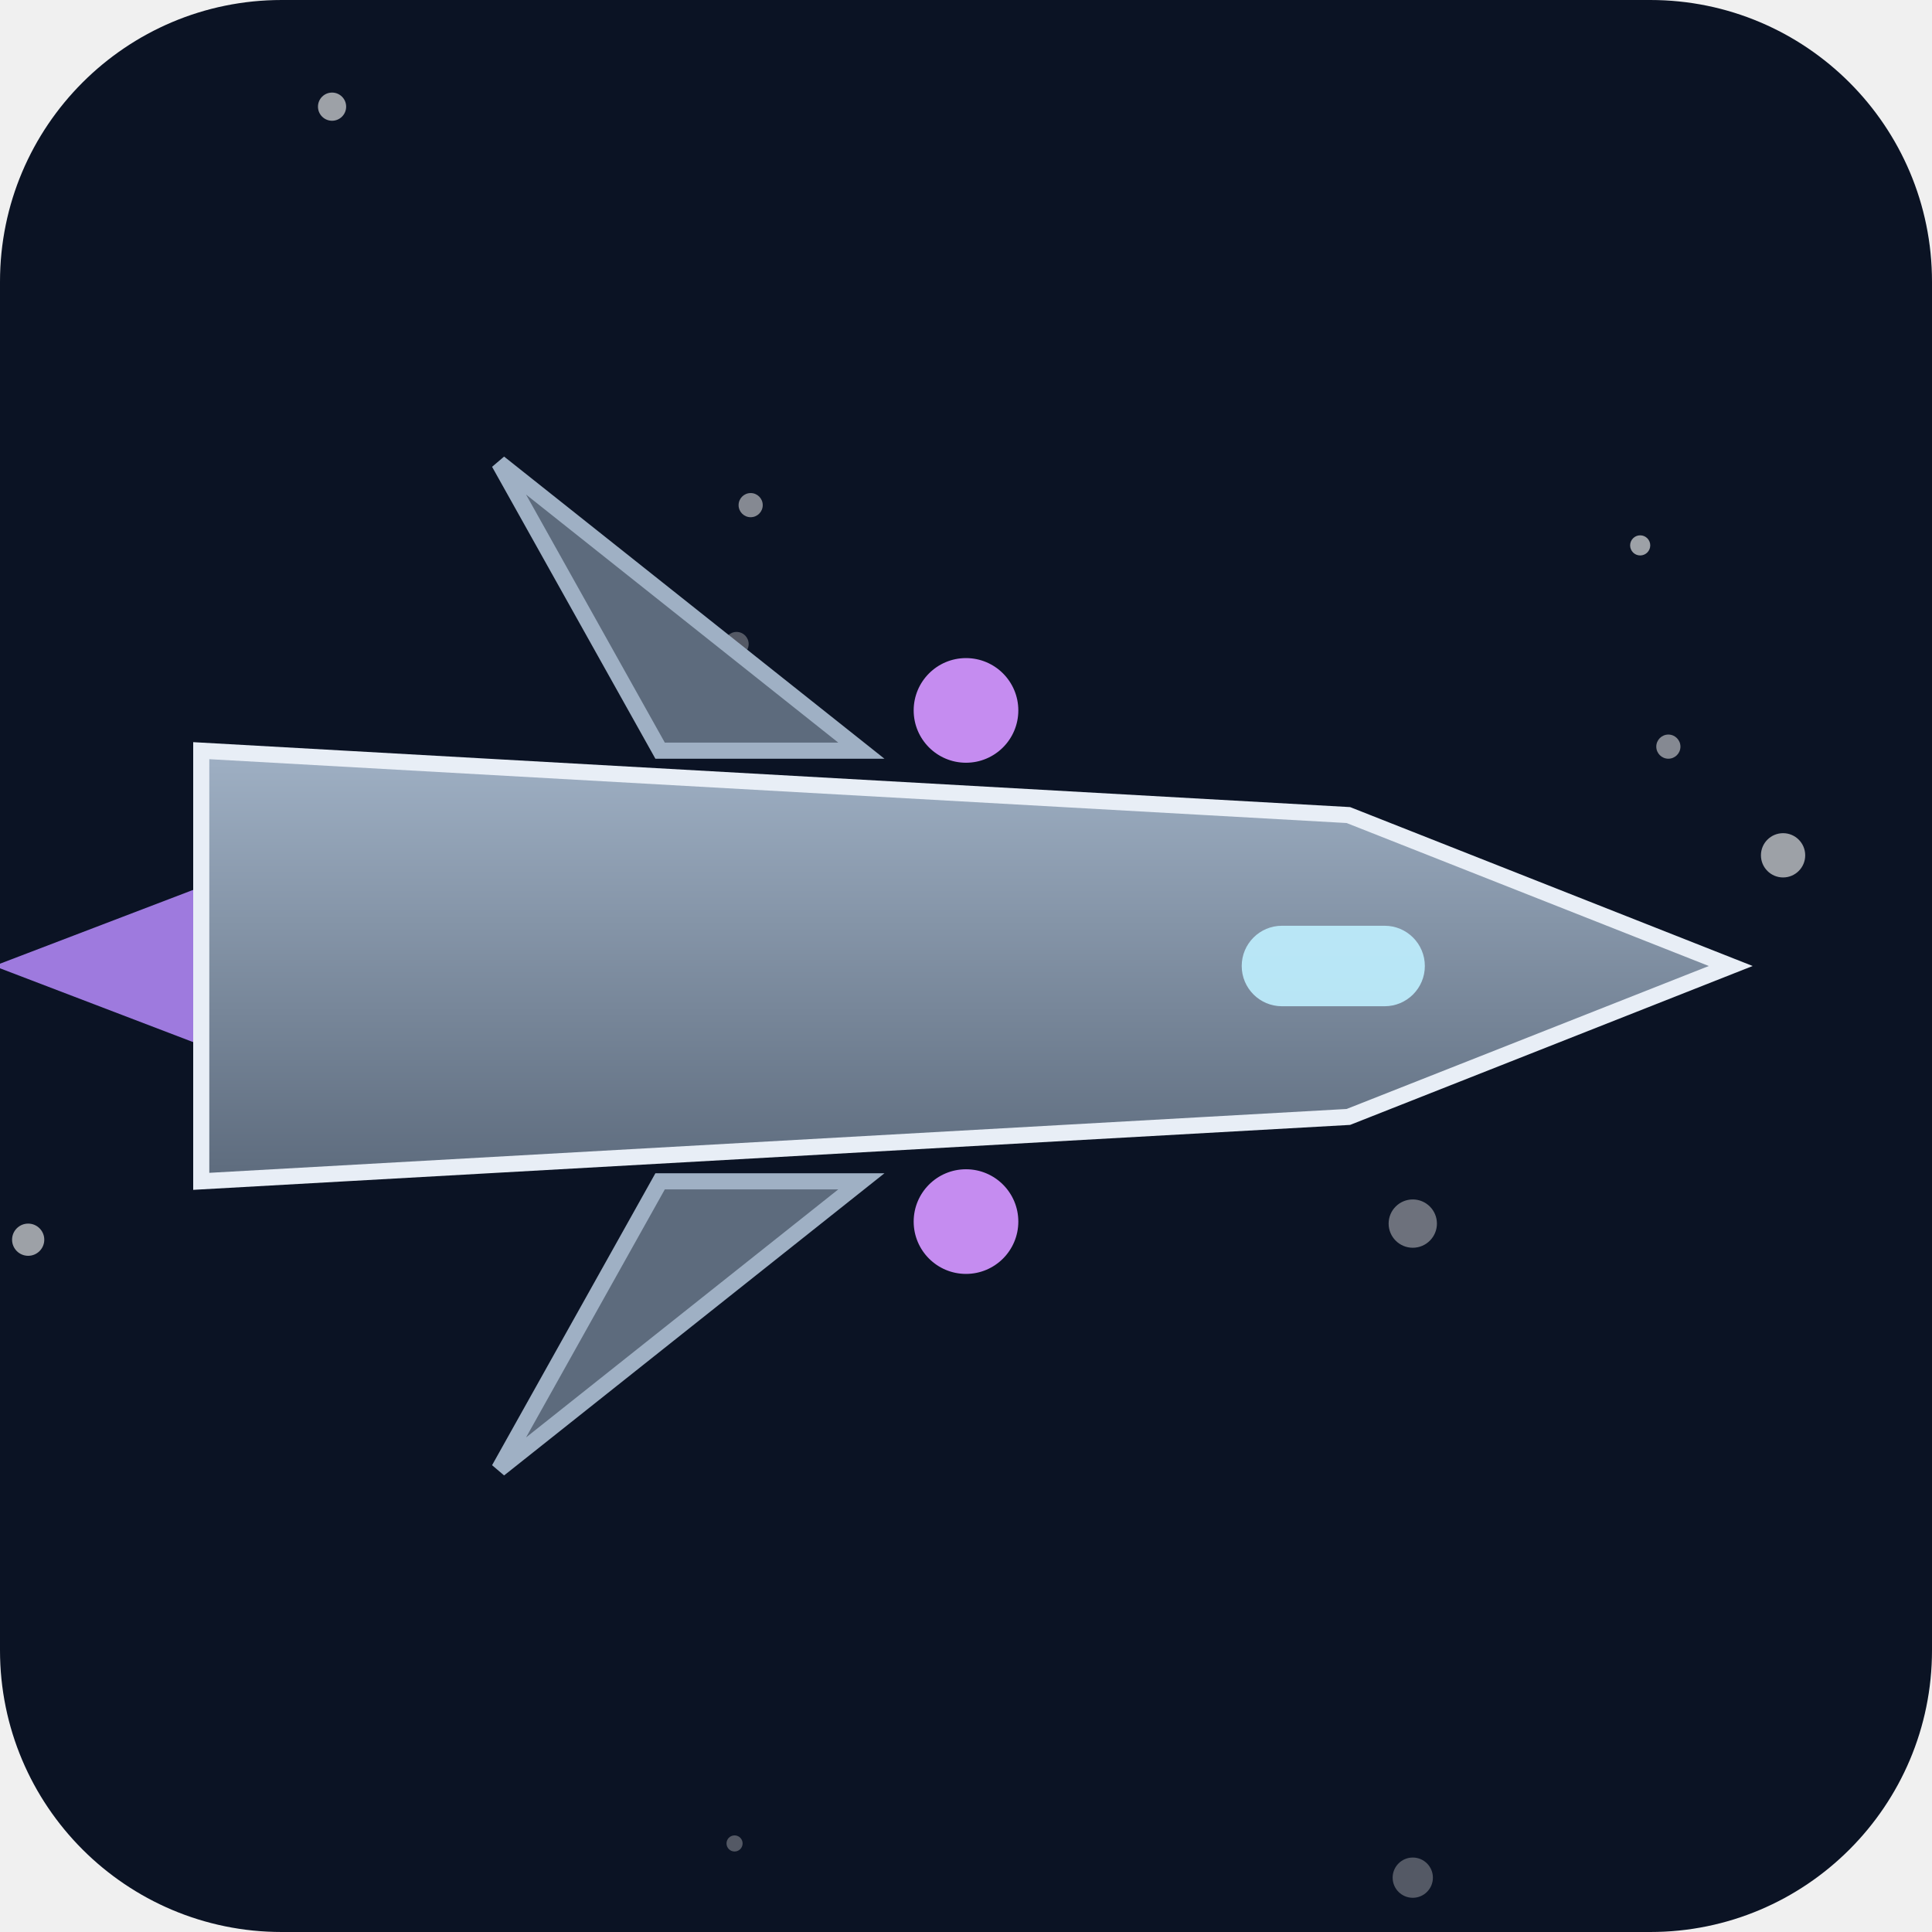
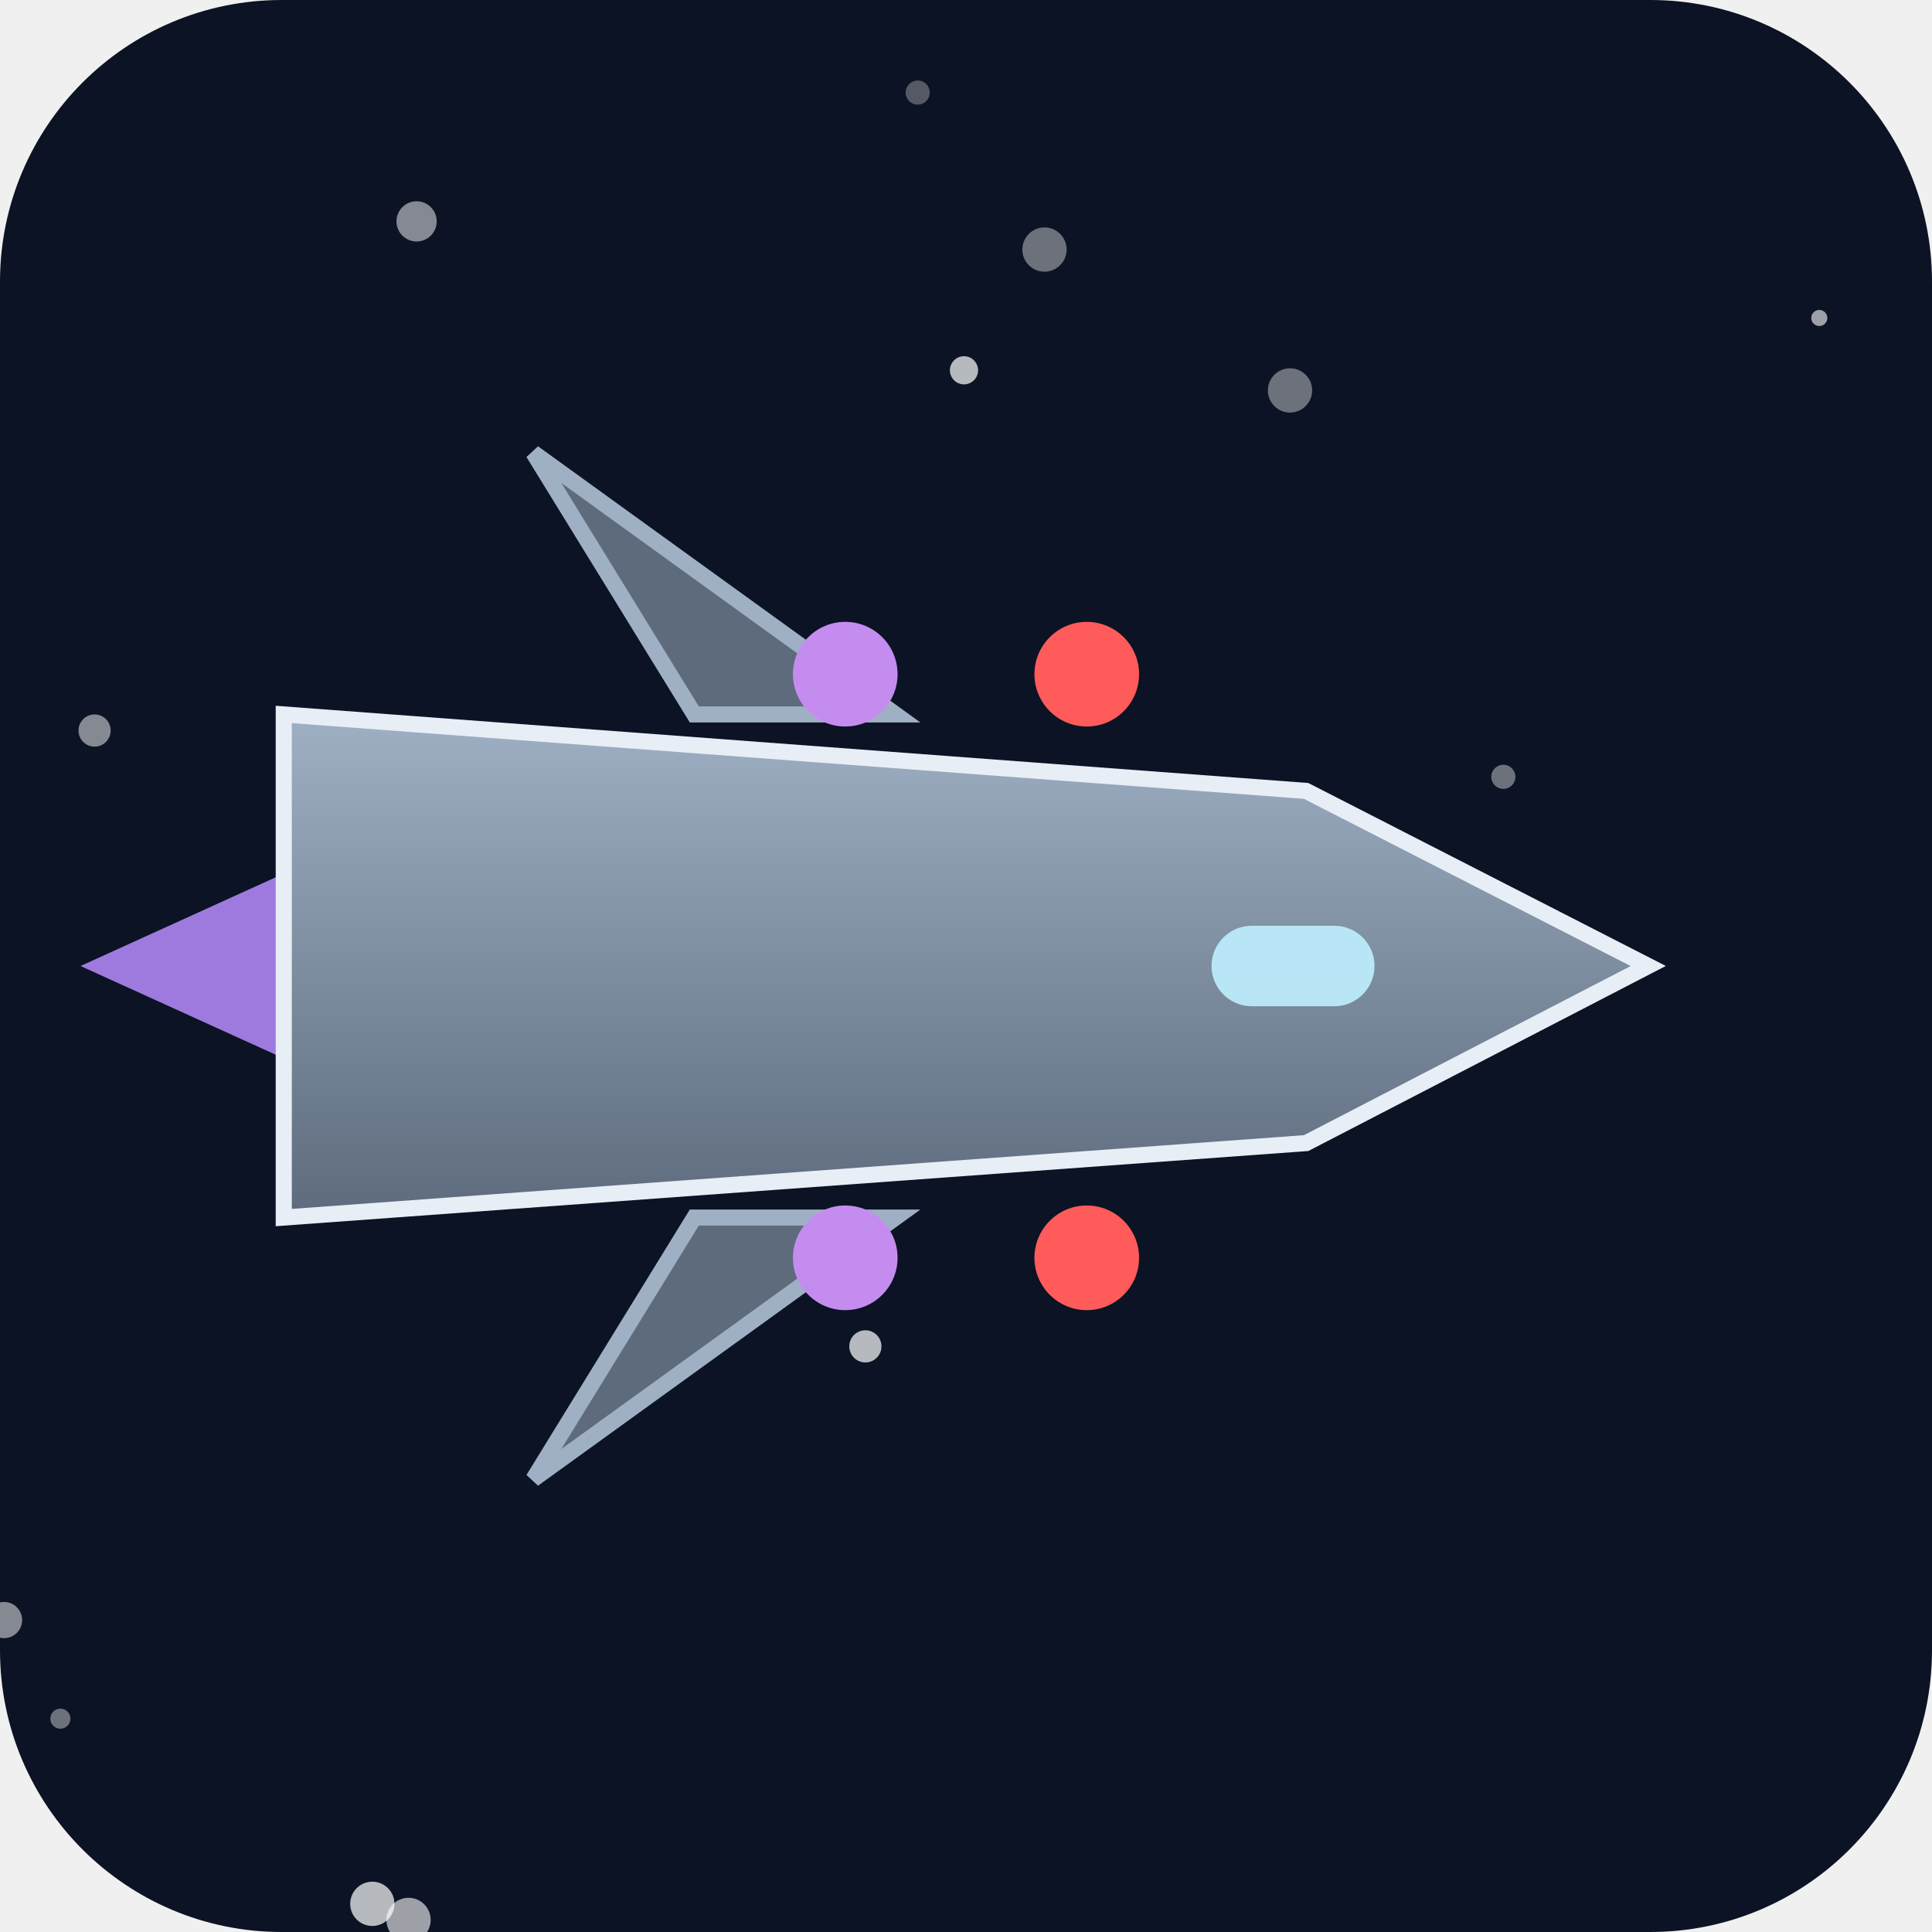
<svg xmlns="http://www.w3.org/2000/svg" width="96" height="96" viewBox="0 0 96 96">
  <defs>
    <linearGradient id="r" x1="0" y1="0" x2="0" y2="1">
      <stop offset="0" stop-color="#9fb0c4" />
      <stop offset="1" stop-color="#5d6b7d" />
    </linearGradient>
  </defs>
  <rect width="96" height="96" rx="14" fill="#0b1324" />
-   <circle cx="70.2" cy="93.3" r="1" fill="#fff" opacity="0.3" />
-   <circle cx="16.8" cy="50.5" r="1.1" fill="#fff" opacity="0.7" />
-   <circle cx="82.9" cy="37.1" r="0.6" fill="#fff" opacity="0.5" />
-   <circle cx="88.6" cy="42.5" r="1.1" fill="#fff" opacity="0.6" />
-   <circle cx="68.9" cy="46.7" r="0.6" fill="#fff" opacity="0.4" />
-   <circle cx="31.5" cy="43.5" r="0.6" fill="#fff" opacity="0.7" />
-   <circle cx="81.5" cy="27.1" r="0.5" fill="#fff" opacity="0.6" />
-   <circle cx="70.2" cy="60.8" r="1.2" fill="#fff" opacity="0.4" />
-   <circle cx="16.5" cy="5.3" r="0.7" fill="#fff" opacity="0.6" />
-   <circle cx="51.7" cy="51.6" r="0.5" fill="#fff" opacity="0.6" />
-   <circle cx="36.5" cy="91.6" r="0.4" fill="#fff" opacity="0.3" />
-   <circle cx="36.6" cy="32" r="0.6" fill="#fff" opacity="0.3" />
-   <circle cx="37.3" cy="25.1" r="0.6" fill="#fff" opacity="0.5" />
-   <circle cx="1.4" cy="61.6" r="0.8" fill="#fff" opacity="0.6" />
-   <path d="M12 43.3L-0.3 48L12 52.7z" fill="#b78cff" opacity="0.85" />
-   <path d="M32.8 37.3L24.8 23L42.8 37.3zM32.8 58.7L24.8 73L42.8 58.7z" fill="#5d6b7d" stroke="#9fb0c4" stroke-width="0.8" />
-   <path d="M10 37.3L67 40.5L86 48L67 55.5L10 58.7z" fill="url(#r)" stroke="#e8eef6" stroke-width="0.8" />
-   <rect x="61.7" y="46" width="9.1" height="4" rx="2" fill="#bfefff" opacity="0.9" />
-   <circle cx="48" cy="35.3" r="2.6" fill="#c58cf0" />
-   <circle cx="48" cy="60.7" r="2.6" fill="#c58cf0" />
+   <circle cx="90.4" cy="15.8" r="0.4" fill="#fff" opacity="0.6" />
+   <circle cx="45.6" cy="4.6" r="0.6" fill="#fff" opacity="0.3" />
+   <circle cx="3" cy="85.4" r="0.5" fill="#fff" opacity="0.4" />
+   <circle cx="20.7" cy="11" r="1" fill="#fff" opacity="0.5" />
+   <circle cx="74.7" cy="38.6" r="0.6" fill="#fff" opacity="0.4" />
+   <circle cx="43" cy="66.9" r="0.8" fill="#fff" opacity="0.7" />
+   <circle cx="4.7" cy="36.3" r="0.8" fill="#fff" opacity="0.5" />
+   <circle cx="68" cy="50.6" r="0.4" fill="#fff" opacity="0.7" />
+   <circle cx="20.3" cy="95.4" r="1.1" fill="#fff" opacity="0.6" />
+   <circle cx="64.1" cy="19.4" r="1.1" fill="#fff" opacity="0.4" />
+   <circle cx="47.9" cy="18.4" r="0.7" fill="#fff" opacity="0.7" />
+   <circle cx="51.9" cy="12.4" r="1.1" fill="#fff" opacity="0.4" />
+   <circle cx="18.5" cy="94.6" r="1.1" fill="#fff" opacity="0.7" />
+   <circle cx="0.2" cy="80.5" r="0.9" fill="#fff" opacity="0.5" />
+   <path d="M16.1 42.5L4 48L16.1 53.5z" fill="#b78cff" opacity="0.85" />
+   <path d="M34.5 35.5L26.5 22.5L44.5 35.5zM34.5 60.5L26.5 73.5L44.5 60.5z" fill="#5d6b7d" stroke="#9fb0c4" stroke-width="0.8" />
+   <path d="M14.1 35.5L64.9 39.3L81.9 48L64.9 56.8L14.1 60.5z" fill="url(#r)" stroke="#e8eef6" stroke-width="0.8" />
+   <rect x="60.2" y="46" width="8.1" height="4" rx="2" fill="#bfefff" opacity="0.9" />
+   <circle cx="42" cy="33.5" r="2.6" fill="#c58cf0" />
+   <circle cx="42" cy="62.5" r="2.6" fill="#c58cf0" />
+   <circle cx="54" cy="33.5" r="2.6" fill="#ff5b5b" />
+   <circle cx="54" cy="62.5" r="2.6" fill="#ff5b5b" />
</svg>
